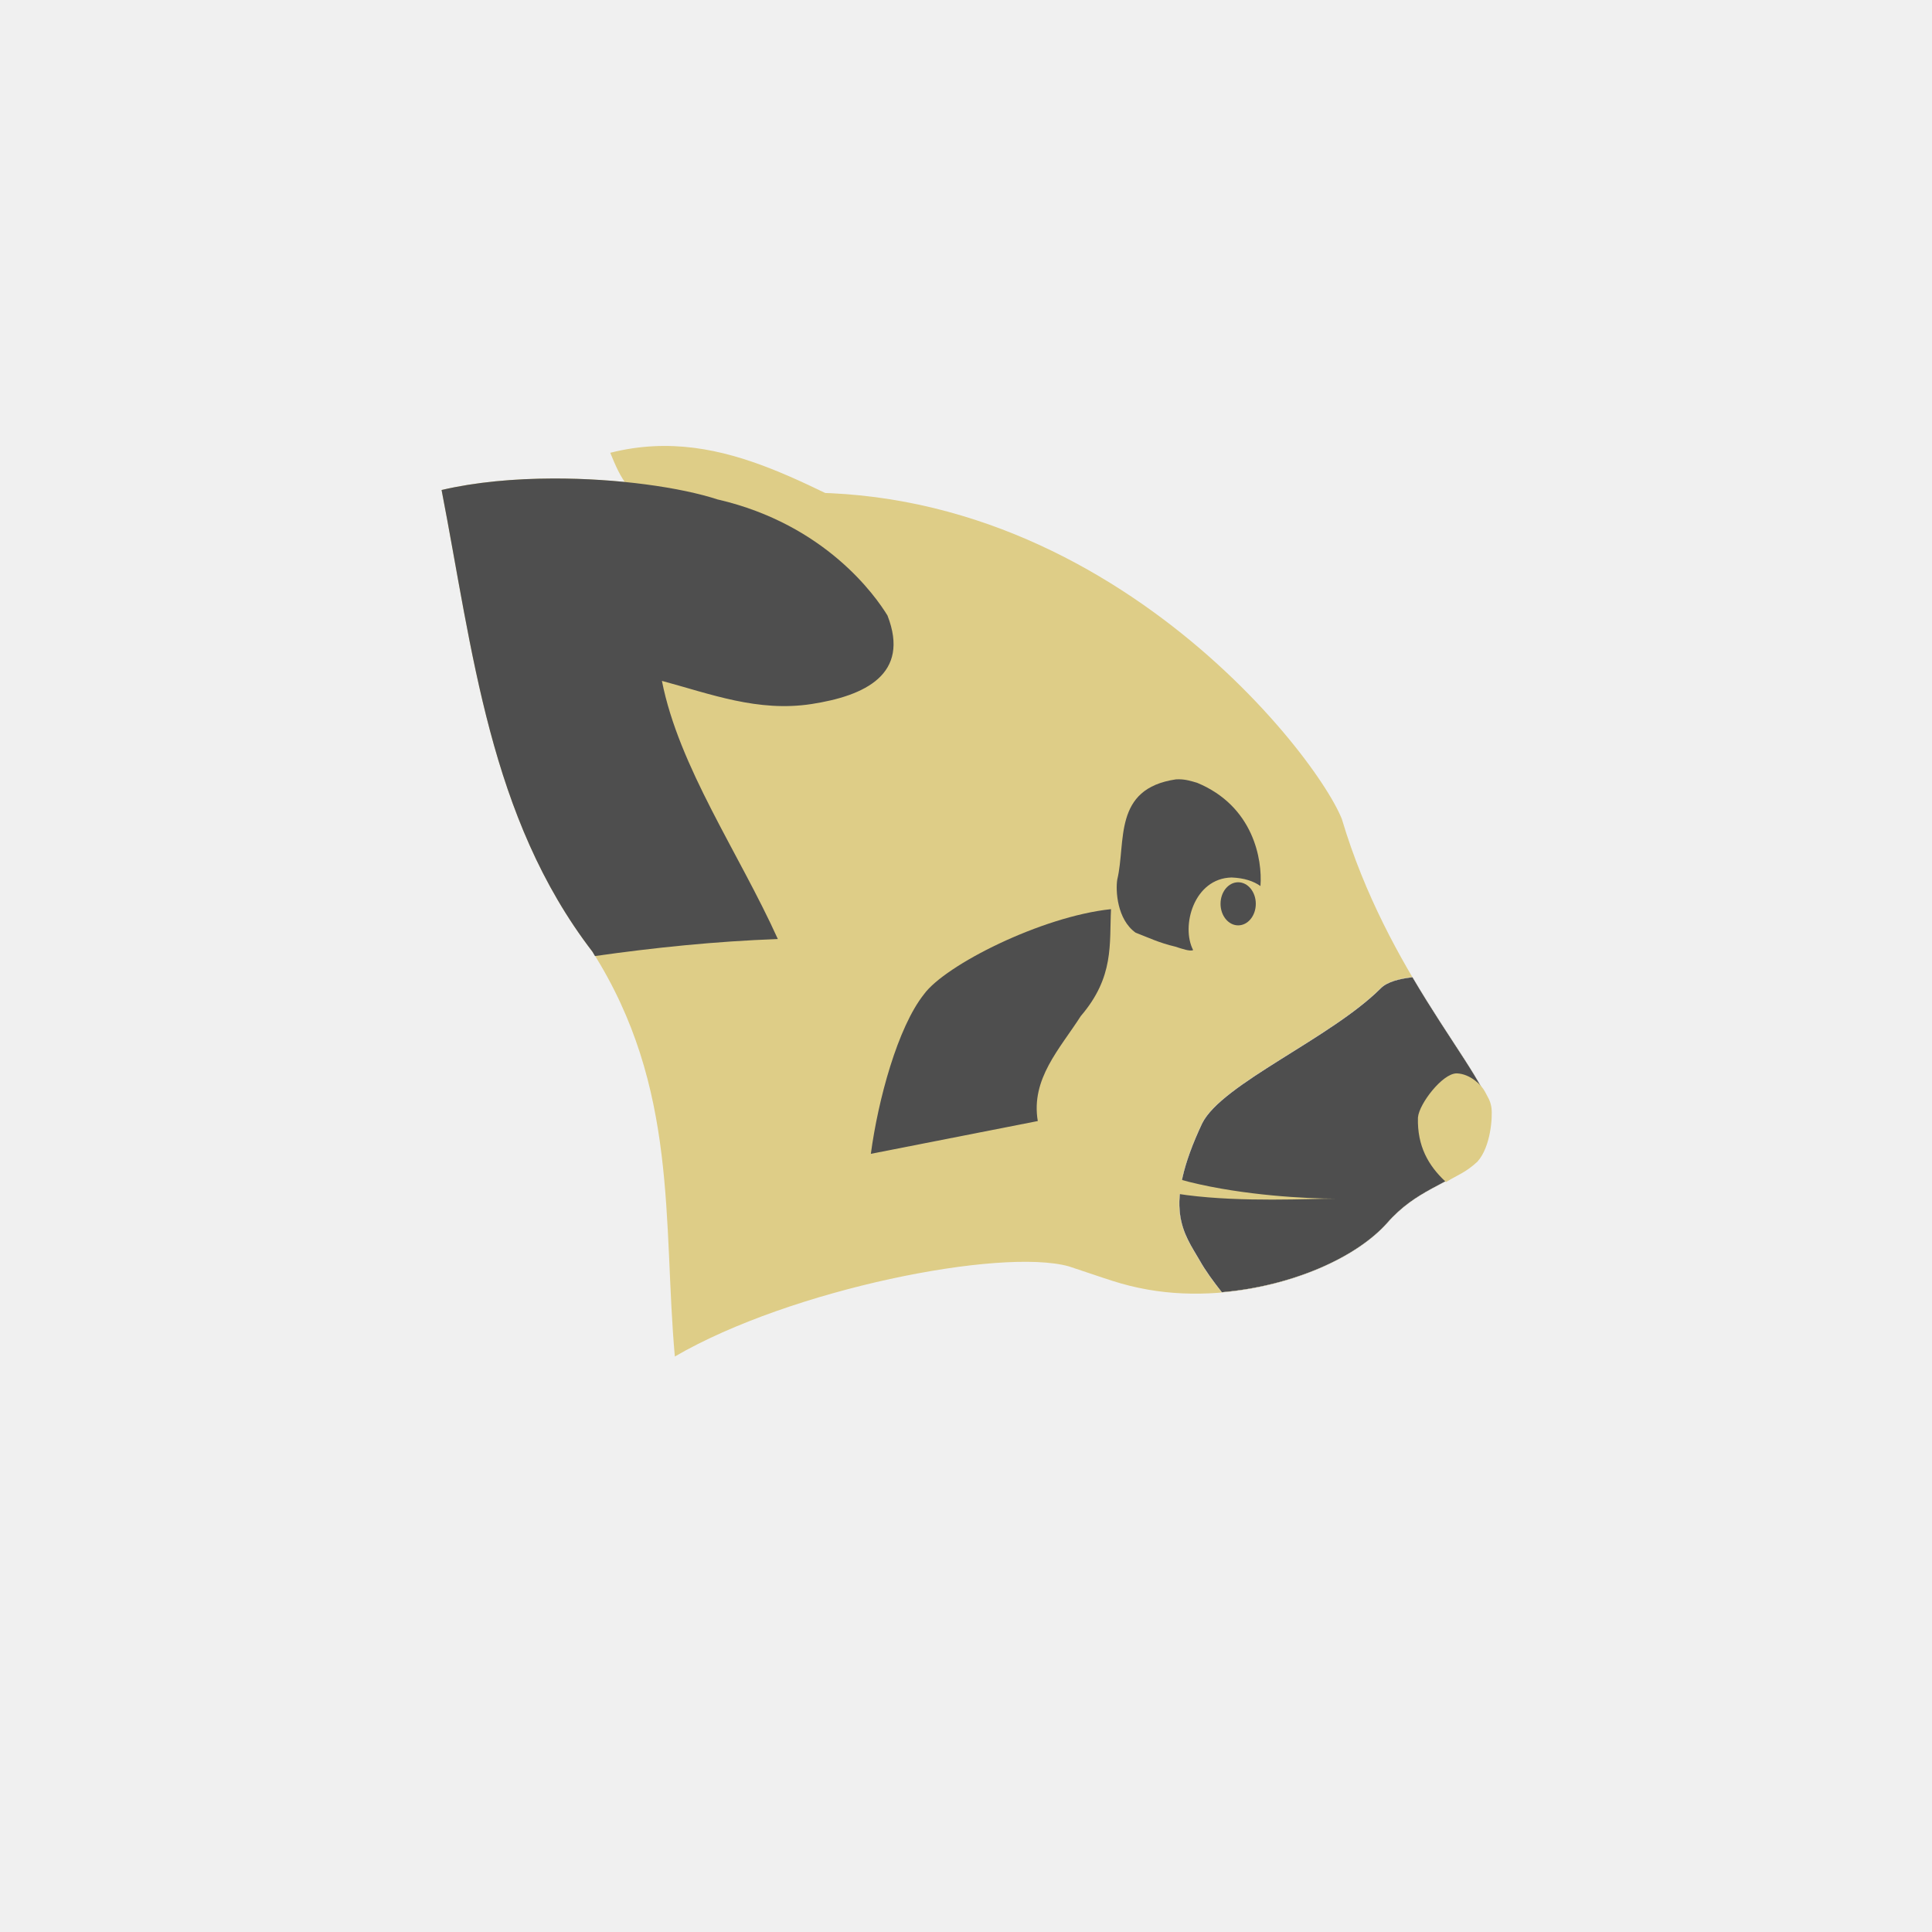
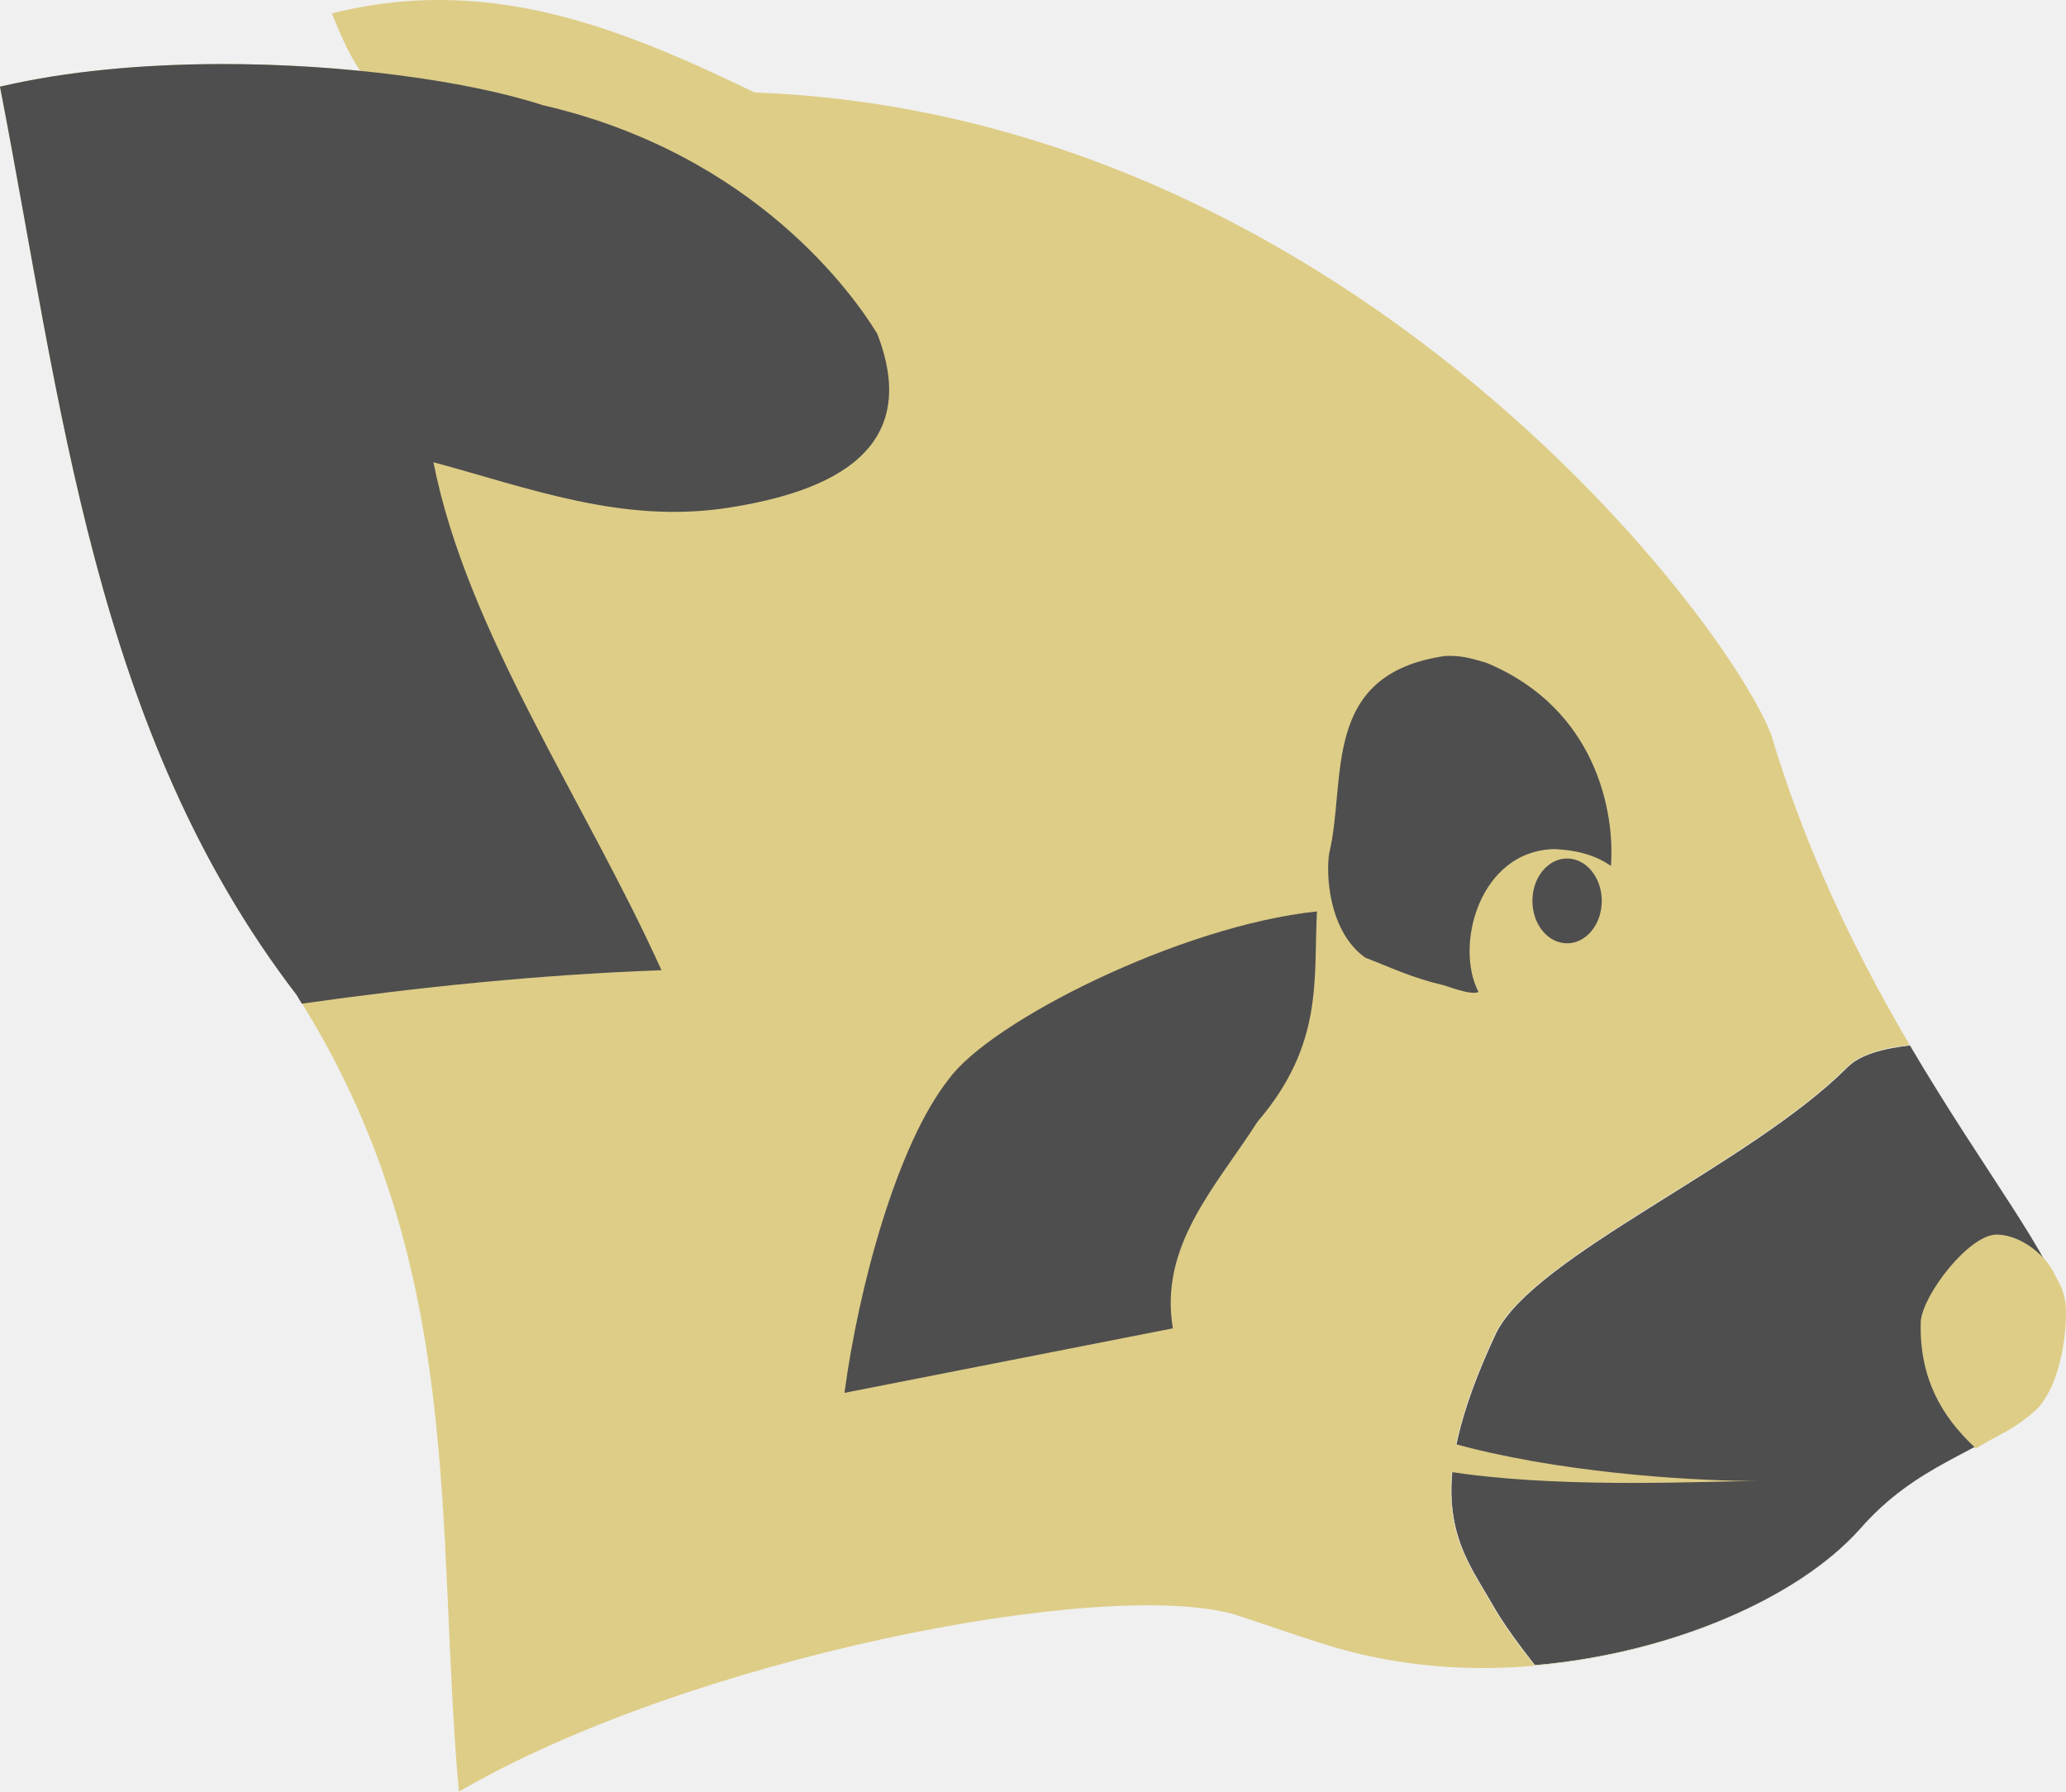
- <svg xmlns="http://www.w3.org/2000/svg" width="64px" height="64px" id="svg3852" version="1.1">
+ <svg xmlns="http://www.w3.org/2000/svg" width="34.789" height="30.164" id="svg3852" version="1.1">
  <defs id="defs3854">
    <clipPath clipPathUnits="userSpaceOnUse" id="clipPath4200">
-       <path d="m 8.956,4.328 46.087,0 c 2.564,0 4.629,2.064 4.629,4.629 l 0,46.087 c 0,2.564 -2.064,4.629 -4.629,4.629 l -46.087,0 c -2.564,0 -4.629,-2.064 -4.629,-4.629 l 0,-46.087 c 0,-2.564 2.064,-4.629 4.629,-4.629 z" style="color:#000000;clip-rule:nonzero;display:inline;overflow:visible;visibility:visible;opacity:1;isolation:auto;mix-blend-mode:normal;color-interpolation:sRGB;color-interpolation-filters:linearRGB;solid-color:#000000;solid-opacity:1;fill:#ffffff;fill-opacity:1;fill-rule:nonzero;stroke:#000000;stroke-width:0.943;stroke-linecap:round;stroke-linejoin:round;stroke-miterlimit:4;stroke-dasharray:none;stroke-dashoffset:0;stroke-opacity:1;color-rendering:auto;image-rendering:auto;shape-rendering:auto;text-rendering:auto;enable-background:accumulate" id="path4202" />
+       <path d="M 8.956,4.328 H 55.044 c 2.564,0 4.629,2.064 4.629,4.629 V 55.044 c 0,2.564 -2.064,4.629 -4.629,4.629 H 8.956 c -2.564,0 -4.629,-2.064 -4.629,-4.629 V 8.956 c 0,-2.564 2.064,-4.629 4.629,-4.629 z" style="color:#000000;clip-rule:nonzero;display:inline;overflow:visible;visibility:visible;opacity:1;isolation:auto;mix-blend-mode:normal;color-interpolation:sRGB;color-interpolation-filters:linearRGB;solid-color:#000000;solid-opacity:1;fill:#ffffff;fill-opacity:1;fill-rule:nonzero;stroke:#000000;stroke-width:0.943;stroke-linecap:round;stroke-linejoin:round;stroke-miterlimit:4;stroke-dasharray:none;stroke-dashoffset:0;stroke-opacity:1;color-rendering:auto;image-rendering:auto;shape-rendering:auto;text-rendering:auto;enable-background:accumulate" id="path4202" />
    </clipPath>
  </defs>
-   <g id="layer1" style="display:inline">
+   <g id="layer1" style="display:inline" transform="translate(-29.23368,-31.69105)">
    <path style="display:none;opacity:0.98;fill:#4e4e4e;fill-opacity:1;stroke:none;stroke-width:2.156;stroke-linecap:round;stroke-linejoin:round;stroke-miterlimit:4;stroke-dasharray:none;stroke-opacity:1" d="M 6.705,7.11 H 57.295 c 0.667,0 1.205,0.661 1.205,1.483 V 59.017 c 0,0.822 -0.537,1.483 -1.205,1.483 H 6.705 c -0.667,0 -1.205,-0.661 -1.205,-1.483 V 8.593 c 0,-0.822 0.537,-1.483 1.205,-1.483 z" id="rect4704" />
    <path style="display:none;opacity:0.98;fill:#7e7e7e;fill-opacity:1;stroke:none;stroke-width:2.156;stroke-linecap:round;stroke-linejoin:round;stroke-miterlimit:4;stroke-dasharray:none;stroke-opacity:1" d="m 6.704,3.5 c -0.667,0 -1.204,0.662 -1.204,1.484 V 55.408 c 0,0.822 0.537,1.481 1.204,1.481 H 57.296 c 0.667,0 1.204,-0.66 1.204,-1.481 V 4.984 c 0,-0.822 -0.537,-1.484 -1.204,-1.484 H 43.522 v 2.478 H 20.478 v -2.478 z" id="path4228" />
    <path style="display:none;opacity:1;fill:#4e4e4e;fill-opacity:1;stroke:none;stroke-width:2;stroke-linecap:round;stroke-linejoin:round;stroke-miterlimit:4;stroke-dasharray:none;stroke-opacity:1" d="M 32,17.476 A 11.522,12.391 0 0 1 20.478,5.085 H 43.522 A 11.522,12.391 0 0 1 32,17.476 Z" id="path4727" />
-     <path style="fill:#decd87;fill-opacity:1;fill-rule:evenodd;stroke:none;stroke-width:0.846px;stroke-linecap:butt;stroke-linejoin:miter;stroke-opacity:1" d="m 22.011,16.794 c -1.138,-0.211 -1.471,-1 -1.795,-1.795 3.884,-0.982 6.911,1.469 10.224,2.774 z" id="path5352" />
-     <path style="fill:#decd87;fill-opacity:1;fill-rule:evenodd;stroke:none;stroke-width:0.846px;stroke-linecap:butt;stroke-linejoin:miter;stroke-opacity:1" d="m 22.355,44.936 c 3.851,-2.241 10.81,-3.61 13.052,-2.986 1.3,0.427 1.72,0.61 2.612,0.769 3.033,0.539 6.499,-0.602 7.929,-2.197 0.968,-1.111 1.997,-1.265 2.889,-1.987 C 49.104,38.392 49.451,37.498 49.374,36.756 49.153,35.464 45.971,32.236 44.45,27.13 43.506,24.771 35.563,14.673 23.789,16.549 21.813,15.9 17.621,15.527 14.628,16.232 c 1.035,5.33 1.579,10.842 4.995,15.29 2.869,4.512 2.332,8.954 2.732,13.415 z" id="path5274" />
-     <path style="fill:#4e4e4e;fill-opacity:1;fill-rule:evenodd;stroke:#ffffff;stroke-width:0.008;stroke-linecap:butt;stroke-linejoin:miter;stroke-miterlimit:4;stroke-dasharray:none;stroke-opacity:1" d="m 46.793,32.369 c -0.443,0.049 -0.853,0.156 -1.06,0.372 -1.664,1.657 -5.256,3.158 -5.912,4.468 -1.331,2.828 -0.61,3.632 -0.076,4.558 0.184,0.329 0.459,0.702 0.728,1.043 2.271,-0.195 4.423,-1.116 5.474,-2.288 0.968,-1.111 1.997,-1.265 2.888,-1.987 0.268,-0.143 0.615,-1.037 0.538,-1.779 -0.132,-0.771 -1.322,-2.248 -2.581,-4.387 z" id="path4222" />
-     <path style="fill:#decd87;fill-opacity:1;fill-rule:evenodd;stroke:#decd87;stroke-width:0.118;stroke-linecap:butt;stroke-linejoin:miter;stroke-miterlimit:4;stroke-dasharray:none;stroke-opacity:1" d="m 47.908,39.084 c -0.531,-0.502 -0.904,-1.125 -0.878,-2.06 0.038,-0.436 0.796,-1.413 1.229,-1.408 0.415,0.015 0.774,0.368 0.878,0.571 0.094,0.186 0.176,0.284 0.21,0.514 0.041,0.292 -0.023,1.269 -0.45,1.742 -0.388,0.356 -0.645,0.43 -0.989,0.641 z" id="path5276" />
-     <path style="fill:#4e4e4e;fill-opacity:1;fill-rule:evenodd;stroke:none;stroke-width:0.846px;stroke-linecap:butt;stroke-linejoin:miter;stroke-opacity:1" d="m 39.058,25.815 c 0.23,0.002 0.412,0.062 0.598,0.116 1.866,0.773 2.167,2.542 2.098,3.421 -0.225,-0.161 -0.529,-0.266 -0.953,-0.284 -1.255,0.026 -1.687,1.618 -1.276,2.406 -0.114,0.047 -0.361,-0.041 -0.591,-0.115 -0.545,-0.128 -0.9,-0.304 -1.317,-0.464 -0.614,-0.439 -0.665,-1.398 -0.606,-1.76 0.298,-1.24 -0.158,-3.011 1.946,-3.318 0.035,-0.002 0.069,-0.003 0.102,-0.002 z" id="path5330" />
-     <ellipse style="opacity:1;fill:#4e4e4e;fill-opacity:1;stroke:none;stroke-width:1.693;stroke-linecap:round;stroke-linejoin:round;stroke-miterlimit:4;stroke-dasharray:none;stroke-opacity:1" id="path5350" cx="41.016" cy="29.94" rx="0.584" ry="0.714" />
-     <path transform="matrix(0.8464,0,0,0.8464,4.132823,1.262232)" style="fill:#decd87;fill-opacity:1;fill-rule:evenodd;stroke:none;stroke-width:1px;stroke-linecap:butt;stroke-linejoin:miter;stroke-opacity:1" d="m 36.454,42.786 c 0,0 -0.331,0.408 -0.331,0.408 1.153,0.935 2.908,1.76 5.442,2.089 2.192,0.284 4.79,0.138 5.808,0.138 -1.089,0 -3.559,-0.119 -5.711,-0.654 -2.44,-0.607 -3.835,-1.543 -4.877,-2.388 0,0 -0.331,0.408 -0.331,0.408 z" id="path5379" />
-     <path style="fill:#4e4e4e;fill-opacity:1;fill-rule:evenodd;stroke:none;stroke-width:0.846px;stroke-linecap:butt;stroke-linejoin:miter;stroke-opacity:1" d="m 18.32,15.851 c -1.28,0.004 -2.57,0.117 -3.692,0.381 1.035,5.33 1.579,10.842 4.994,15.29 0.031,0.05 0.057,0.099 0.088,0.148 1.979,-0.28 3.989,-0.488 6.057,-0.563 -1.289,-2.851 -3.28,-5.701 -3.84,-8.552 1.61,0.433 3.178,1.041 4.957,0.767 1.763,-0.272 3.275,-0.981 2.515,-2.932 -0.397,-0.65 -2.057,-3.013 -5.604,-3.84 h -0.002 c -0.002,2.43e-4 -0.003,-2.43e-4 -0.005,0 -1.235,-0.406 -3.337,-0.705 -5.47,-0.699 z" id="path4154" />
-     <path style="fill:#4e4e4e;fill-opacity:1;fill-rule:evenodd;stroke:none;stroke-width:0.846px;stroke-linecap:butt;stroke-linejoin:miter;stroke-opacity:1" d="m 36.804,30.117 c -0.058,1.158 0.114,2.239 -1.001,3.541 -0.695,1.086 -1.661,2.082 -1.425,3.478 l -5.53,1.086 c 0.239,-1.787 0.889,-4.19 1.759,-5.285 0.701,-0.967 3.893,-2.578 6.196,-2.82 z" id="path4256" />
+     <g id="g11629" transform="translate(14.6055,16.91819)">
+       <path style="fill:#decd87;fill-opacity:1;fill-rule:evenodd;stroke:none;stroke-width:0.846px;stroke-linecap:butt;stroke-linejoin:miter;stroke-opacity:1" d="m 22.011,16.794 c -1.138,-0.211 -1.471,-1 -1.795,-1.795 3.884,-0.982 6.911,1.469 10.224,2.774 z" id="path5352" />
+       <path style="fill:#decd87;fill-opacity:1;fill-rule:evenodd;stroke:none;stroke-width:0.846px;stroke-linecap:butt;stroke-linejoin:miter;stroke-opacity:1" d="m 22.355,44.936 c 3.851,-2.241 10.81,-3.61 13.052,-2.986 1.3,0.427 1.72,0.61 2.612,0.769 3.033,0.539 6.499,-0.602 7.929,-2.197 0.968,-1.111 1.997,-1.265 2.889,-1.987 C 49.104,38.392 49.451,37.498 49.374,36.756 49.153,35.464 45.971,32.236 44.45,27.13 43.506,24.771 35.563,14.673 23.789,16.549 21.813,15.9 17.621,15.527 14.628,16.232 c 1.035,5.33 1.579,10.842 4.995,15.29 2.869,4.512 2.332,8.954 2.732,13.415 z" id="path5274" />
+       <path style="fill:#4e4e4e;fill-opacity:1;fill-rule:evenodd;stroke:#ffffff;stroke-width:0.008;stroke-linecap:butt;stroke-linejoin:miter;stroke-miterlimit:4;stroke-dasharray:none;stroke-opacity:1" d="m 46.793,32.369 c -0.443,0.049 -0.853,0.156 -1.06,0.372 -1.664,1.657 -5.256,3.158 -5.912,4.468 -1.331,2.828 -0.61,3.632 -0.076,4.558 0.184,0.329 0.459,0.702 0.728,1.043 2.271,-0.195 4.423,-1.116 5.474,-2.288 0.968,-1.111 1.997,-1.265 2.888,-1.987 0.268,-0.143 0.615,-1.037 0.538,-1.779 -0.132,-0.771 -1.322,-2.248 -2.581,-4.387 z" id="path4222" />
+       <path style="fill:#decd87;fill-opacity:1;fill-rule:evenodd;stroke:#decd87;stroke-width:0.118;stroke-linecap:butt;stroke-linejoin:miter;stroke-miterlimit:4;stroke-dasharray:none;stroke-opacity:1" d="m 47.908,39.084 c -0.531,-0.502 -0.904,-1.125 -0.878,-2.06 0.038,-0.436 0.796,-1.413 1.229,-1.408 0.415,0.015 0.774,0.368 0.878,0.571 0.094,0.186 0.176,0.284 0.21,0.514 0.041,0.292 -0.023,1.269 -0.45,1.742 -0.388,0.356 -0.645,0.43 -0.989,0.641 z" id="path5276" />
+       <path style="fill:#4e4e4e;fill-opacity:1;fill-rule:evenodd;stroke:none;stroke-width:0.846px;stroke-linecap:butt;stroke-linejoin:miter;stroke-opacity:1" d="m 39.058,25.815 c 0.23,0.002 0.412,0.062 0.598,0.116 1.866,0.773 2.167,2.542 2.098,3.421 -0.225,-0.161 -0.529,-0.266 -0.953,-0.284 -1.255,0.026 -1.687,1.618 -1.276,2.406 -0.114,0.047 -0.361,-0.041 -0.591,-0.115 -0.545,-0.128 -0.9,-0.304 -1.317,-0.464 -0.614,-0.439 -0.665,-1.398 -0.606,-1.76 0.298,-1.24 -0.158,-3.011 1.946,-3.318 0.035,-0.002 0.069,-0.003 0.102,-0.002 z" id="path5330" />
+       <ellipse style="opacity:1;fill:#4e4e4e;fill-opacity:1;stroke:none;stroke-width:1.693;stroke-linecap:round;stroke-linejoin:round;stroke-miterlimit:4;stroke-dasharray:none;stroke-opacity:1" id="path5350" cx="41.016" cy="29.94" rx="0.584" ry="0.714" />
+       <path style="fill:#decd87;fill-opacity:1;fill-rule:evenodd;stroke:none;stroke-width:1px;stroke-linecap:butt;stroke-linejoin:miter;stroke-opacity:1" d="m 36.454,42.786 c 0,0 -0.331,0.408 -0.331,0.408 0.575,0.466 1.441,1.007 2.614,1.429 0.877,0.316 1.819,0.529 2.828,0.66 2.192,0.284 4.79,0.138 5.808,0.138 -1.089,0 -3.559,-0.119 -5.711,-0.654 -0.96,-0.239 -1.82,-0.544 -2.6,-0.921 -1.044,-0.505 -1.76,-1.048 -2.277,-1.467 0,0 -0.331,0.408 -0.331,0.408 z" id="path5379" transform="matrix(0.8464,0,0,0.8464,4.132823,1.262232)" />
+       <path style="fill:#4e4e4e;fill-opacity:1;fill-rule:evenodd;stroke:none;stroke-width:0.846px;stroke-linecap:butt;stroke-linejoin:miter;stroke-opacity:1" d="m 18.32,15.851 c -1.28,0.004 -2.57,0.117 -3.692,0.381 1.035,5.33 1.579,10.842 4.994,15.29 0.031,0.05 0.057,0.099 0.088,0.148 1.979,-0.28 3.989,-0.488 6.057,-0.563 -1.289,-2.851 -3.28,-5.701 -3.84,-8.552 1.61,0.433 3.178,1.041 4.957,0.767 1.763,-0.272 3.275,-0.981 2.515,-2.932 -0.397,-0.65 -2.057,-3.013 -5.604,-3.84 h -0.002 c -0.002,2.43e-4 -0.003,-2.43e-4 -0.005,0 -1.235,-0.406 -3.337,-0.705 -5.47,-0.699 z" id="path4154" />
+       <path style="fill:#4e4e4e;fill-opacity:1;fill-rule:evenodd;stroke:none;stroke-width:0.846px;stroke-linecap:butt;stroke-linejoin:miter;stroke-opacity:1" d="m 36.804,30.117 c -0.058,1.158 0.114,2.239 -1.001,3.541 -0.695,1.086 -1.661,2.082 -1.425,3.478 l -5.53,1.086 c 0.239,-1.787 0.889,-4.19 1.759,-5.285 0.701,-0.967 3.893,-2.578 6.196,-2.82 z" id="path4256" />
+     </g>
  </g>
</svg>
